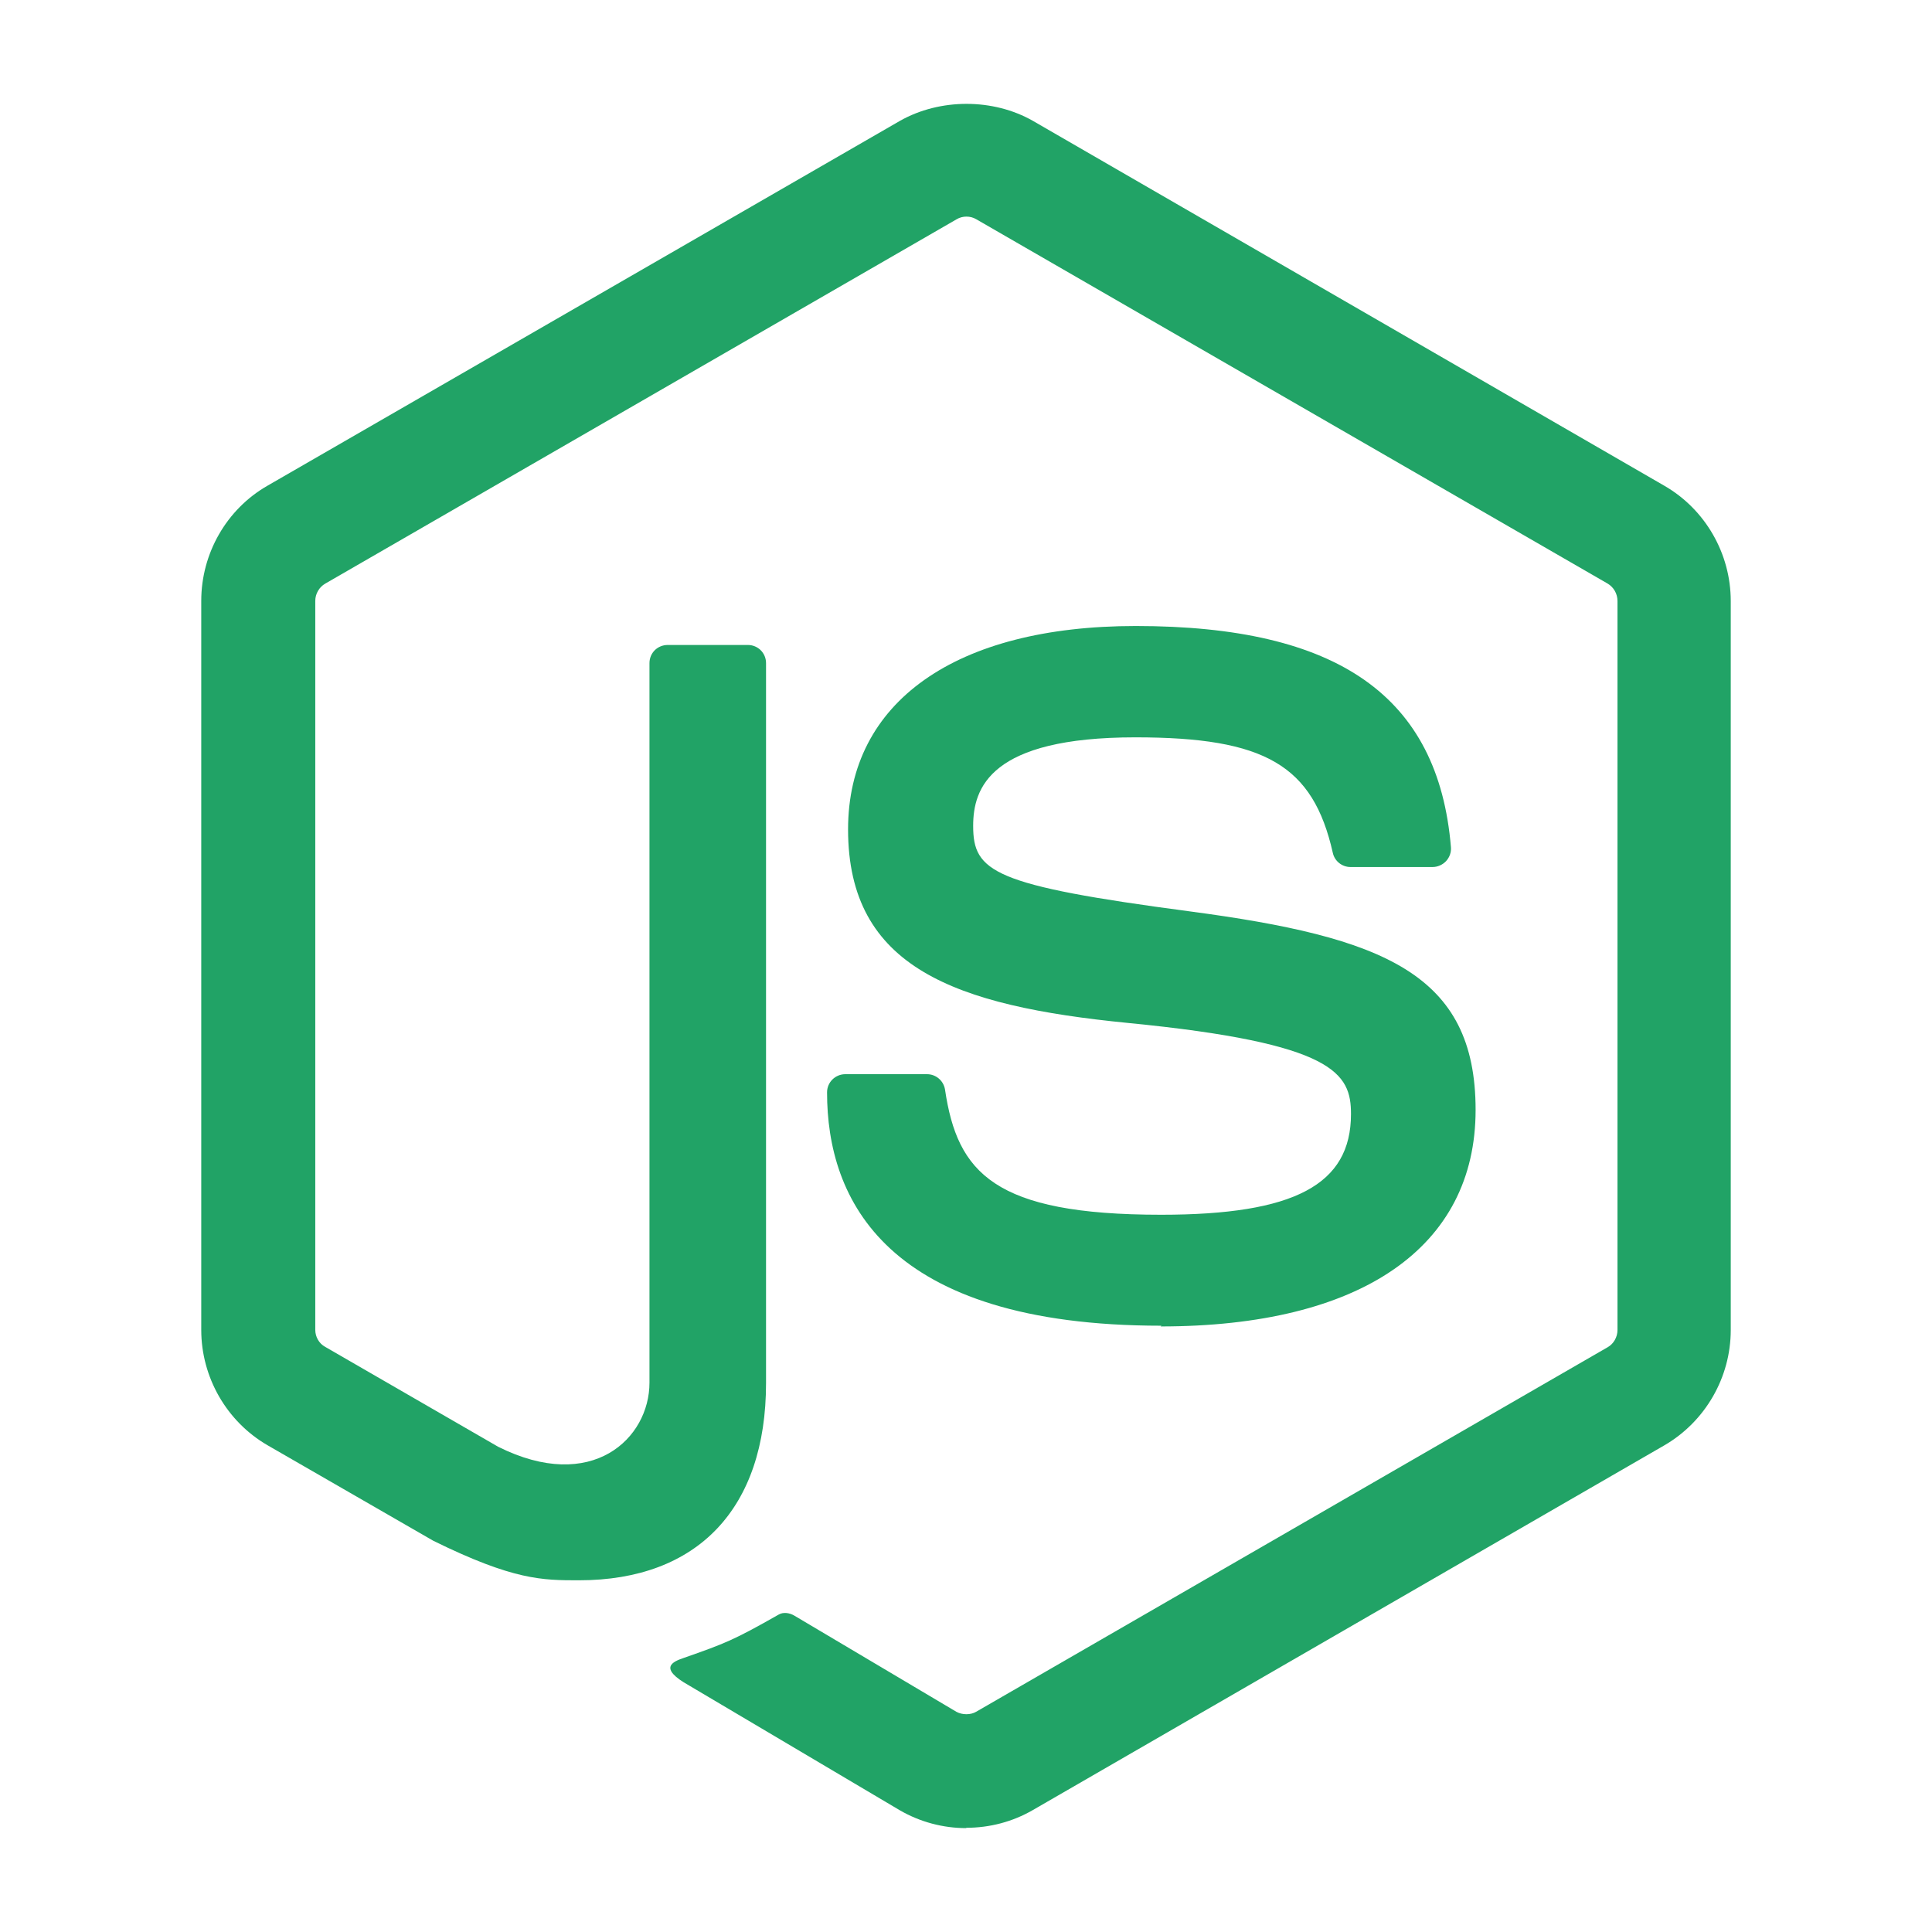
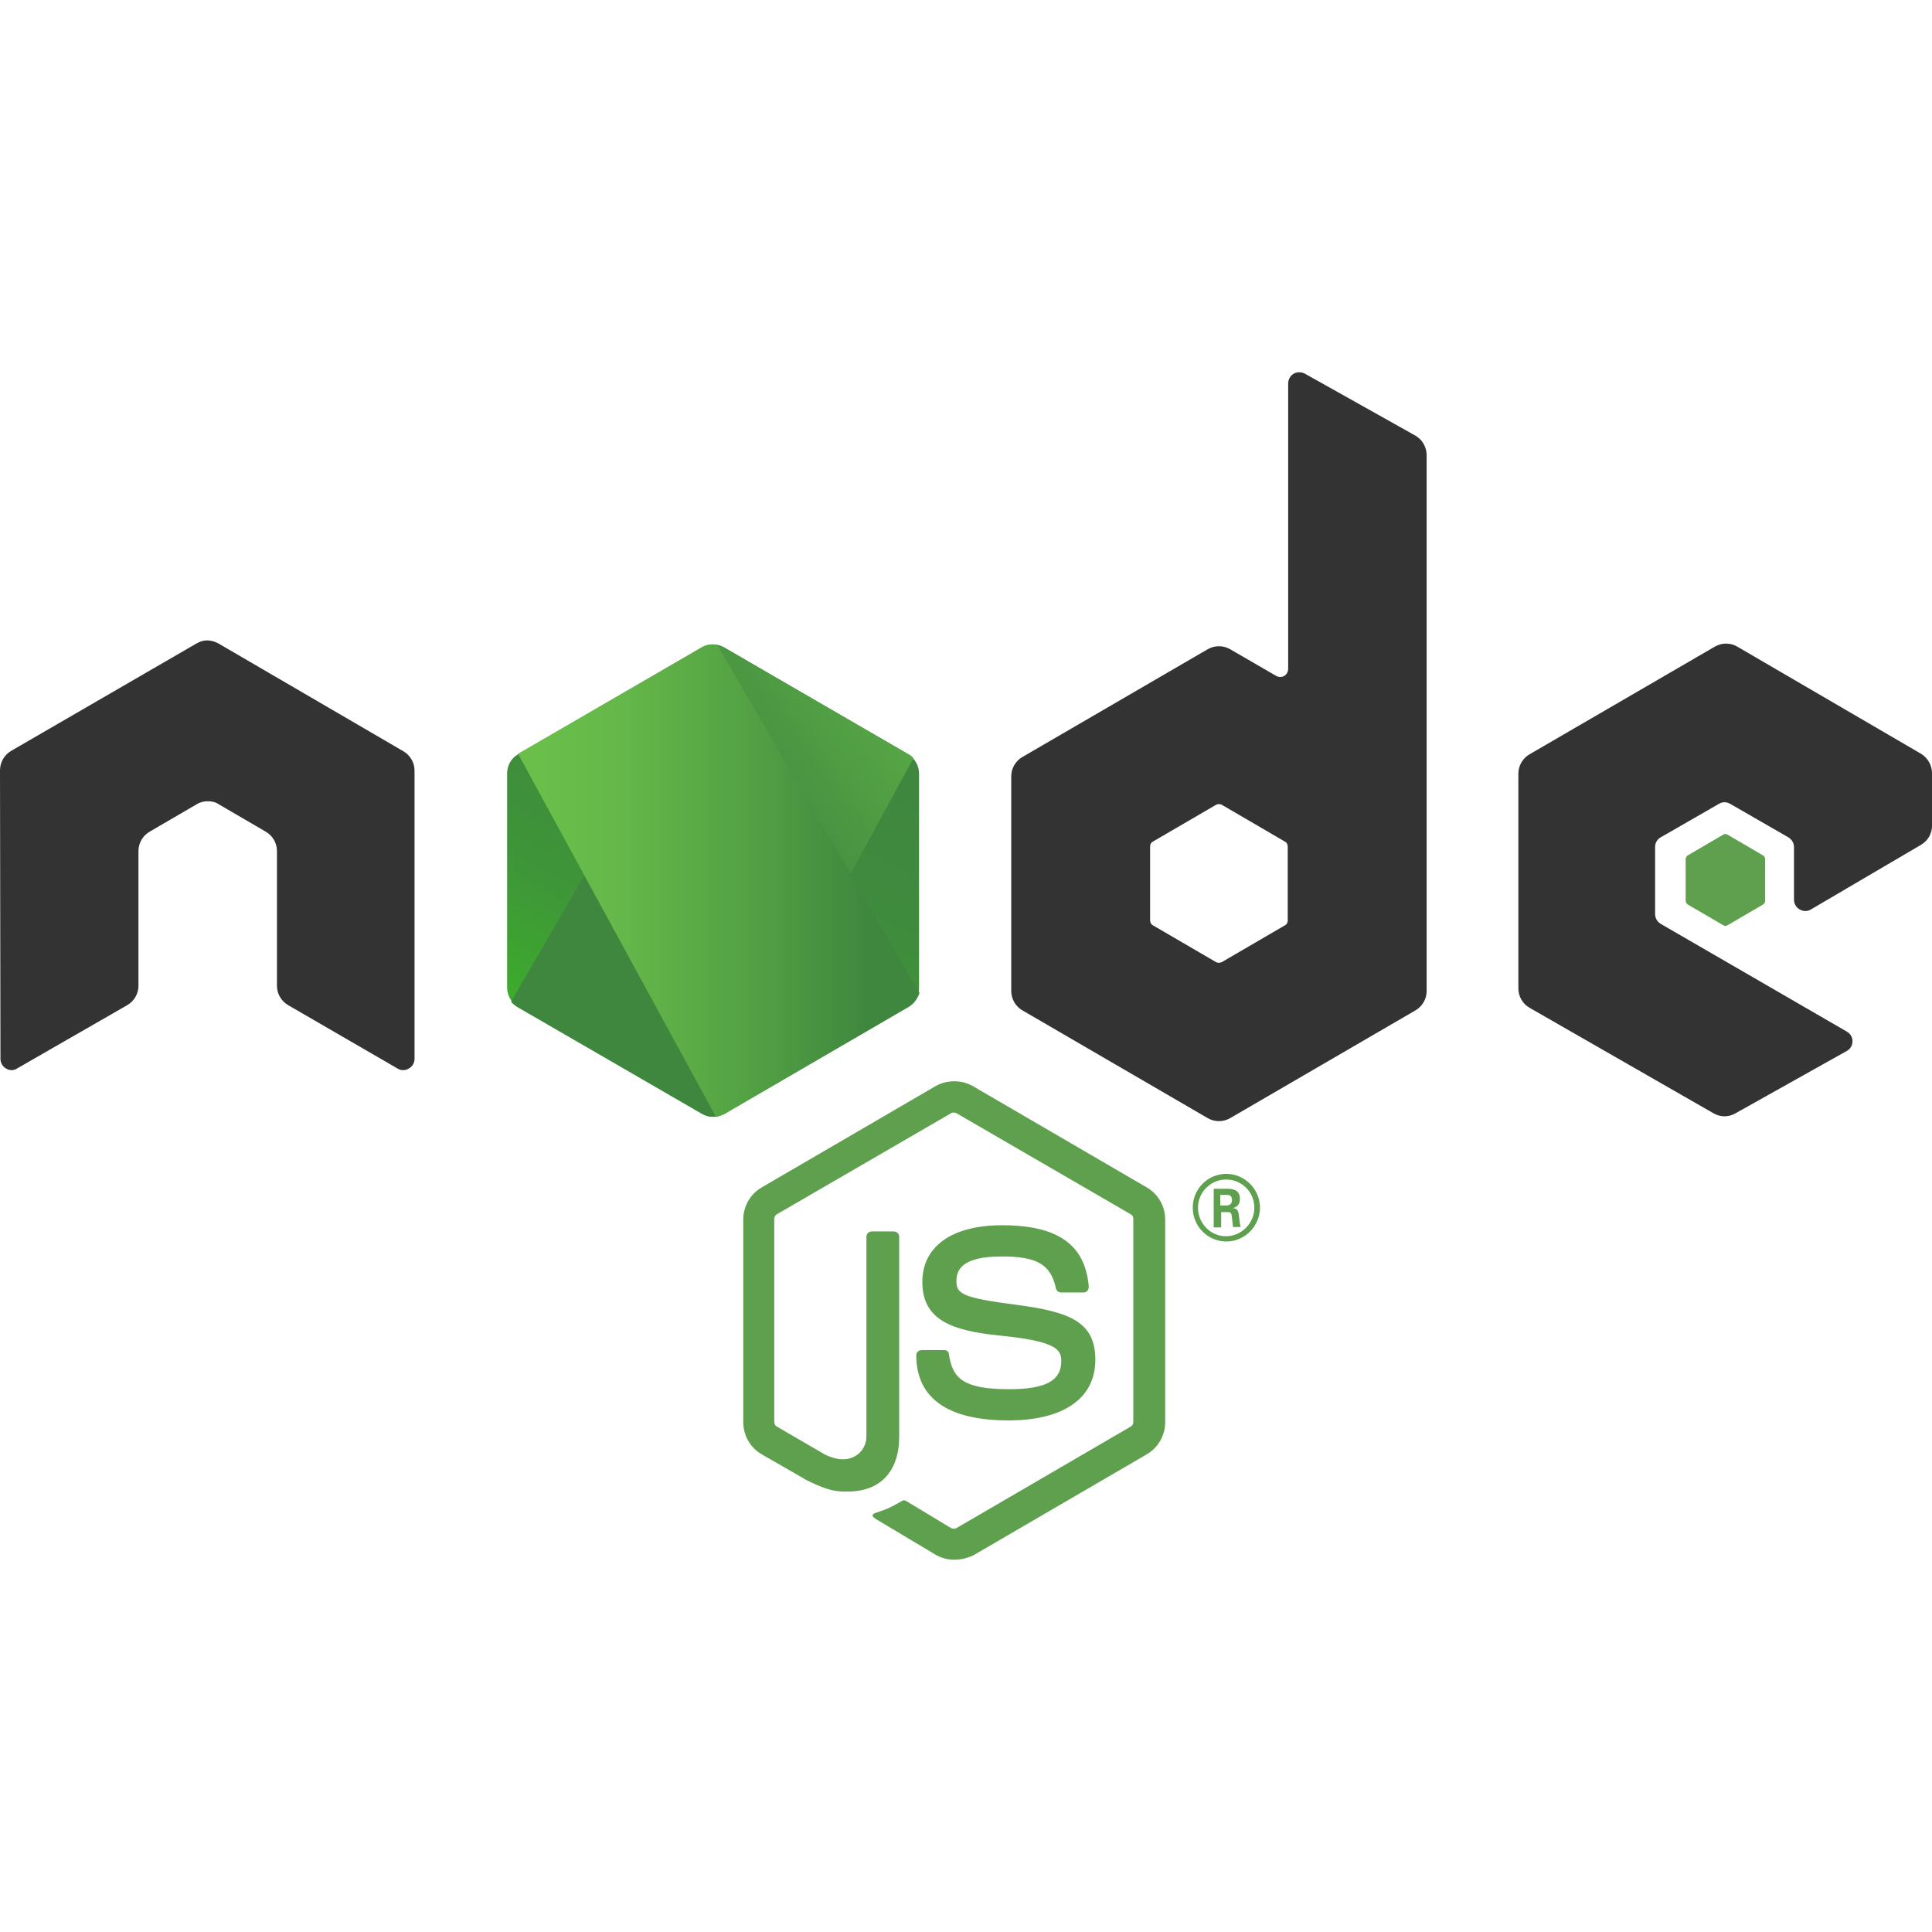
- <svg xmlns="http://www.w3.org/2000/svg" viewBox="0 0 48 48" width="48px" height="48px" baseProfile="basic">
-   <path fill="#21a366" d="M24.007,45.419c-0.574,0-1.143-0.15-1.646-0.44l-5.24-3.103c-0.783-0.438-0.401-0.593-0.143-0.682 c1.044-0.365,1.255-0.448,2.369-1.081c0.117-0.067,0.27-0.043,0.39,0.028l4.026,2.389c0.145,0.079,0.352,0.079,0.486,0l15.697-9.061 c0.145-0.083,0.24-0.251,0.24-0.424V14.932c0-0.181-0.094-0.342-0.243-0.432L24.253,5.446c-0.145-0.086-0.338-0.086-0.483,0 L8.082,14.499c-0.152,0.086-0.249,0.255-0.249,0.428v18.114c0,0.173,0.094,0.338,0.244,0.42l4.299,2.483 c2.334,1.167,3.76-0.208,3.76-1.591V16.476c0-0.255,0.2-0.452,0.456-0.452h1.988c0.248,0,0.452,0.196,0.452,0.452v17.886 c0,3.112-1.697,4.9-4.648,4.9c-0.908,0-1.623,0-3.619-0.982l-4.118-2.373C5.629,35.317,5,34.216,5,33.042V14.928 c0-1.179,0.629-2.279,1.646-2.861L22.36,3.002c0.994-0.562,2.314-0.562,3.301,0l15.694,9.069C42.367,12.656,43,13.753,43,14.932 v18.114c0,1.175-0.633,2.271-1.646,2.861L25.66,44.971c-0.503,0.291-1.073,0.44-1.654,0.44" />
-   <path fill="#21a366" d="M28.856,32.937c-6.868,0-8.308-3.153-8.308-5.797c0-0.251,0.203-0.452,0.455-0.452h2.028 c0.224,0,0.413,0.163,0.448,0.384c0.306,2.066,1.218,3.108,5.371,3.108c3.308,0,4.715-0.747,4.715-2.502 c0-1.01-0.401-1.76-5.54-2.263c-4.299-0.424-6.955-1.371-6.955-4.809c0-3.167,2.672-5.053,7.147-5.053 c5.026,0,7.517,1.745,7.831,5.493c0.012,0.13-0.035,0.255-0.122,0.35c-0.086,0.09-0.208,0.145-0.334,0.145h-2.039 c-0.212,0-0.397-0.149-0.44-0.354c-0.491-2.173-1.678-2.868-4.904-2.868c-3.611,0-4.031,1.257-4.031,2.2 c0,1.143,0.495,1.477,5.367,2.122c4.825,0.64,7.116,1.544,7.116,4.935c0,3.418-2.853,5.379-7.827,5.379" />
+ <svg xmlns="http://www.w3.org/2000/svg" viewBox="0 0 128 128">
+   <path fill="#5fa04e" d="M114.313 55.254a.26.26 0 0 0-.145.044l-2.346 1.37a.3.3 0 0 0-.142.26v2.74c0 .116.055.204.142.262l2.346 1.368a.262.262 0 0 0 .29 0l2.342-1.368a.308.308 0 0 0 .145-.263V56.93a.303.303 0 0 0-.145-.26l-2.343-1.371a.26.26 0 0 0-.144-.044zM63.22 71.638c-.427 0-.852.104-1.214.308l-11.549 6.727a2.457 2.457 0 0 0-1.214 2.124V94.22c0 .874.462 1.69 1.214 2.128l3.04 1.746c1.476.728 1.997.726 2.662.726 2.17 0 3.415-1.339 3.415-3.64V81.935a.356.356 0 0 0-.348-.351h-1.474a.356.356 0 0 0-.35.351v13.248c0 1.019-1.069 2.04-2.776 1.167l-3.155-1.835c-.116-.058-.175-.206-.175-.322V80.767c0-.116.059-.26.175-.319l11.545-6.697c.087-.058.233-.058.349 0l11.548 6.697c.115.059.172.174.172.32v13.424c0 .145-.057.264-.172.322l-11.548 6.727c-.087.058-.233.058-.349 0l-2.951-1.779c-.087-.058-.203-.087-.29-.029-.81.466-.952.527-1.734.789-.174.058-.463.173.115.493l3.85 2.302c.376.203.78.319 1.214.319.434 0 .867-.115 1.214-.26l11.549-6.727a2.463 2.463 0 0 0 1.214-2.128V80.797c0-.874-.462-1.687-1.214-2.124l-11.549-6.727a2.488 2.488 0 0 0-1.214-.308Zm18.03 6.13a2.236 2.236 0 0 0-2.227 2.243 2.236 2.236 0 0 0 2.227 2.242c1.217 0 2.228-1.019 2.228-2.242a2.254 2.254 0 0 0-2.228-2.242zm-.03.379a1.86 1.86 0 0 1 1.883 1.864c0 1.02-.84 1.894-1.882 1.894-1.012 0-1.852-.846-1.852-1.894s.869-1.864 1.852-1.864zm-.809.611v2.562h.494v-1.016h.434c.174 0 .231.058.26.203 0 .03.086.67.086.786h.52c-.058-.116-.087-.466-.116-.67-.028-.32-.056-.553-.404-.582.174-.059.463-.146.463-.612 0-.67-.58-.67-.868-.67zm.435.408h.404c.146 0 .376 0 .376.349 0 .116-.056.351-.376.351h-.405zm-14.47 2.01c-3.3 0-5.268 1.398-5.268 3.757 0 2.534 1.968 3.23 5.123 3.551 3.79.379 4.08.933 4.08 1.69 0 1.31-1.044 1.864-3.475 1.864-3.068 0-3.733-.758-3.965-2.301 0-.175-.142-.29-.316-.29H61.05a.35.35 0 0 0-.346.349c0 1.98 1.041 4.31 6.107 4.31 3.645 0 5.758-1.458 5.758-4.02 0-2.505-1.68-3.174-5.238-3.64-3.59-.466-3.965-.728-3.965-1.572 0-.699.318-1.63 2.98-1.63 2.373 0 3.269.525 3.617 2.126a.34.34 0 0 0 .319.26h1.533c.088 0 .175-.057.234-.115a.476.476 0 0 0 .085-.263c-.231-2.795-2.053-4.077-5.758-4.077z" />
+   <path fill="#333" d="M86.072 24.664a.71.71 0 0 0-.352.089.755.755 0 0 0-.375.638V44.32c0 .174-.09.35-.263.466a.549.549 0 0 1-.52 0l-3.066-1.775a1.486 1.486 0 0 0-1.478 0L67.75 50.146a1.48 1.48 0 0 0-.753 1.279v14.24c0 .524.29 1.02.753 1.282l12.27 7.135a1.486 1.486 0 0 0 1.477 0l12.269-7.135c.463-.262.753-.758.753-1.282V30.168c0-.553-.29-1.05-.753-1.311l-7.32-4.104a.836.836 0 0 0-.373-.089zM13.687 42.43c-.231 0-.462.084-.664.2L.753 49.739A1.493 1.493 0 0 0 0 51.047l.03 19.102c0 .263.143.525.375.642a.656.656 0 0 0 .724 0l7.294-4.193c.463-.262.75-.758.75-1.282v-8.94c0-.524.29-1.02.754-1.282l3.096-1.805c.231-.146.493-.204.753-.204s.521.058.724.204l3.096 1.805c.463.262.753.758.753 1.282v8.94c0 .524.288 1.02.75 1.282l7.236 4.193a.704.704 0 0 0 .753 0 .724.724 0 0 0 .376-.642V51.047c0-.524-.29-1.02-.754-1.283L14.47 42.63a1.763 1.763 0 0 0-.664-.201Zm100.667.21c-.253 0-.504.066-.736.198l-12.272 7.131c-.463.262-.75.758-.75 1.283v14.24c0 .524.287 1.02.75 1.282l12.184 6.987a1.43 1.43 0 0 0 1.447 0l7.38-4.133a.724.724 0 0 0 .375-.642.724.724 0 0 0-.375-.64L110.03 61.21a.76.76 0 0 1-.375-.641v-4.456a.72.72 0 0 1 .375-.64l3.85-2.214a.705.705 0 0 1 .753 0l3.846 2.213a.762.762 0 0 1 .378.641v3.495c0 .263.144.525.375.641a.704.704 0 0 0 .754 0l7.291-4.28a1.46 1.46 0 0 0 .724-1.283v-3.465c0-.524-.29-1.017-.724-1.28l-12.184-7.104a1.499 1.499 0 0 0-.738-.198zM80.757 53.274c.065 0 .131.015.19.045l4.194 2.446c.116.058.175.202.175.319v4.892c0 .146-.059.264-.175.322l-4.195 2.446a.431.431 0 0 1-.378 0l-4.195-2.446c-.116-.058-.175-.205-.175-.322v-4.892c0-.146.06-.261.175-.32l4.195-2.445a.425.425 0 0 1 .19-.045z" />
+   <path fill="url(#a)" d="M47.982 42.893a1.484 1.484 0 0 0-1.476 0L34.322 49.97a1.456 1.456 0 0 0-.724 1.281v14.181c0 .525.29 1.02.724 1.282l12.184 7.076a1.484 1.484 0 0 0 1.476 0l12.183-7.076c.463-.262.724-.757.724-1.282V51.251c0-.524-.29-1.02-.724-1.281z" />
+   <path fill="url(#b)" d="m60.194 49.97-12.241-7.077a1.996 1.996 0 0 0-.376-.145L33.859 66.364c.116.146.26.262.405.35l12.242 7.076c.347.204.752.262 1.128.145l12.879-23.703a.905.905 0 0 0-.319-.262z" />
+   <path fill="url(#c)" d="M60.194 66.713c.348-.204.608-.553.724-.932l-13.4-23.063c-.346-.058-.723-.029-1.041.175L34.322 49.94l13.11 24.053c.173-.029.376-.087.55-.175z" />
+   <defs>
+     <linearGradient id="a" x1="34.513" x2="27.157" y1="15.535" y2="30.448" gradientTransform="translate(0 24.664) scale(1.51263)" gradientUnits="userSpaceOnUse">
+       <stop stop-color="#3F873F" />
+       <stop offset=".33" stop-color="#3F8B3D" />
+       <stop offset=".637" stop-color="#3E9638" />
+       <stop offset=".934" stop-color="#3DA92E" />
+       <stop offset="1" stop-color="#3DAE2B" />
+     </linearGradient>
+     <linearGradient id="b" x1="30.009" x2="50.533" y1="23.359" y2="8.288" gradientTransform="translate(0 24.664) scale(1.51263)" gradientUnits="userSpaceOnUse">
+       <stop offset=".138" stop-color="#3F873F" />
+       <stop offset=".402" stop-color="#52A044" />
+       <stop offset=".713" stop-color="#64B749" />
+       <stop offset=".908" stop-color="#6ABF4B" />
+     </linearGradient>
+     <linearGradient id="c" x1="21.917" x2="40.555" y1="22.261" y2="22.261" gradientTransform="translate(0 24.664) scale(1.51263)" gradientUnits="userSpaceOnUse">
+       <stop offset=".092" stop-color="#6ABF4B" />
+       <stop offset=".287" stop-color="#64B749" />
+       <stop offset=".598" stop-color="#52A044" />
+       <stop offset=".862" stop-color="#3F873F" />
+     </linearGradient>
+   </defs>
</svg>
